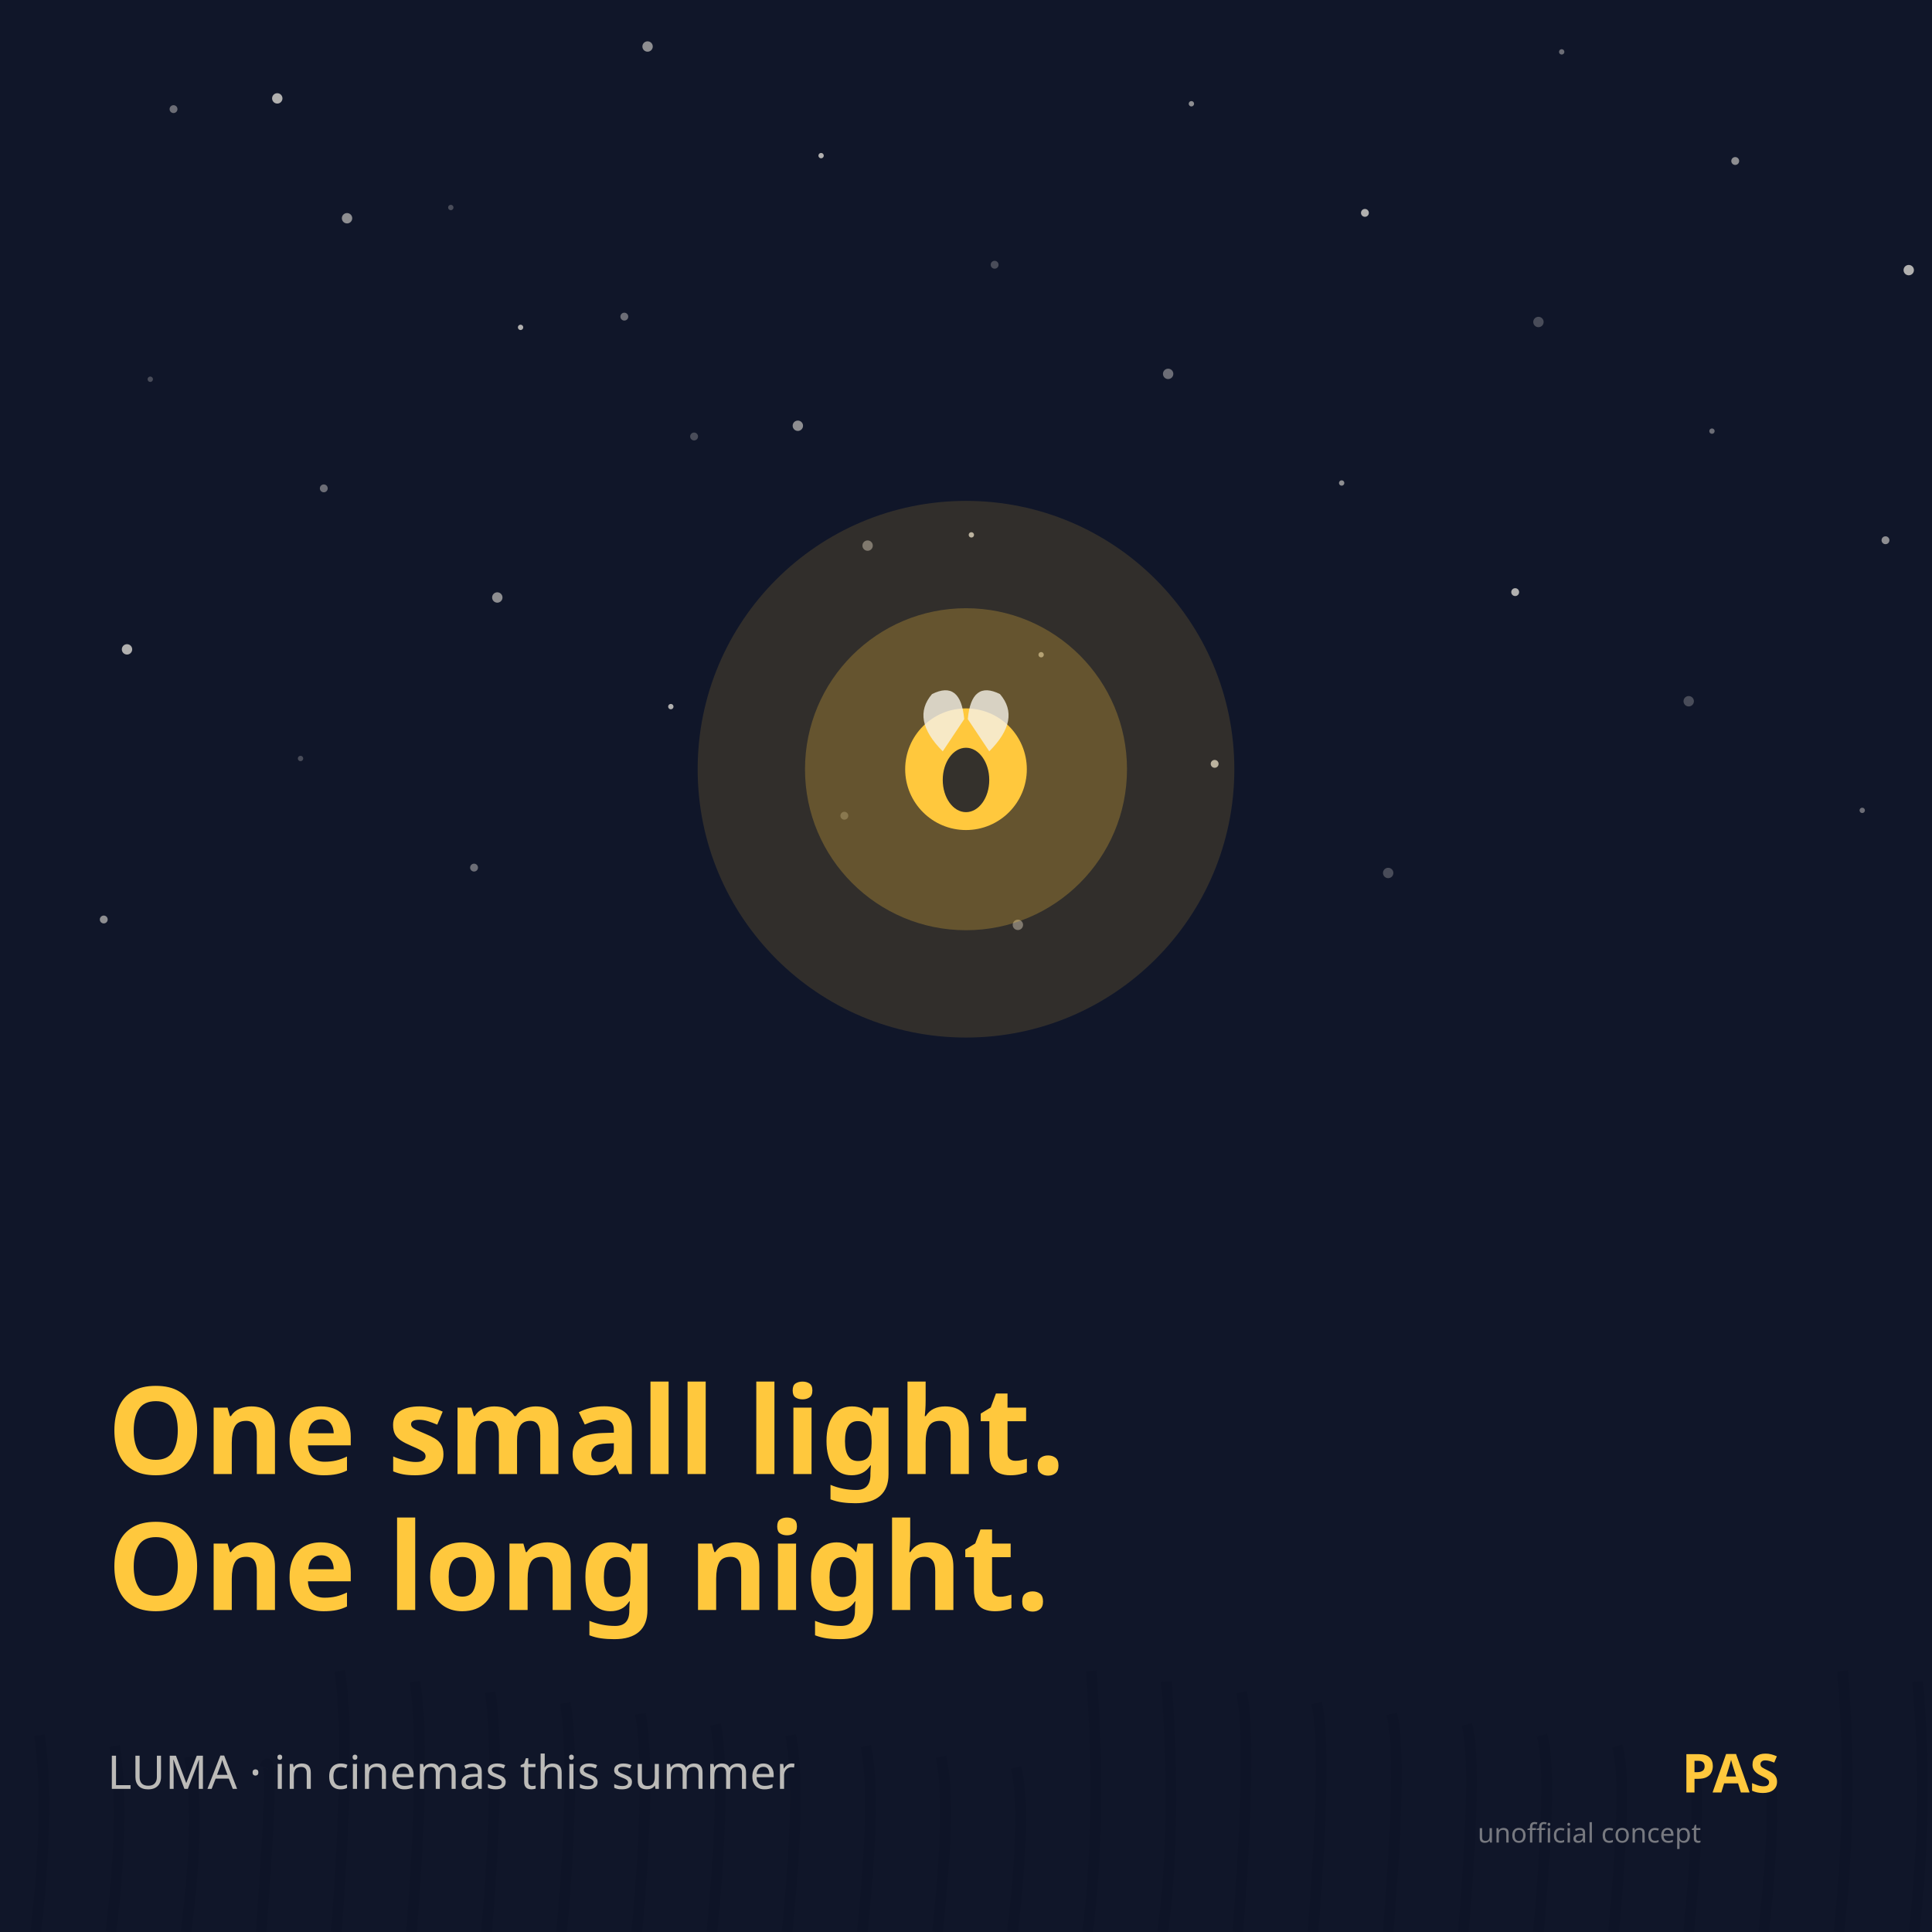
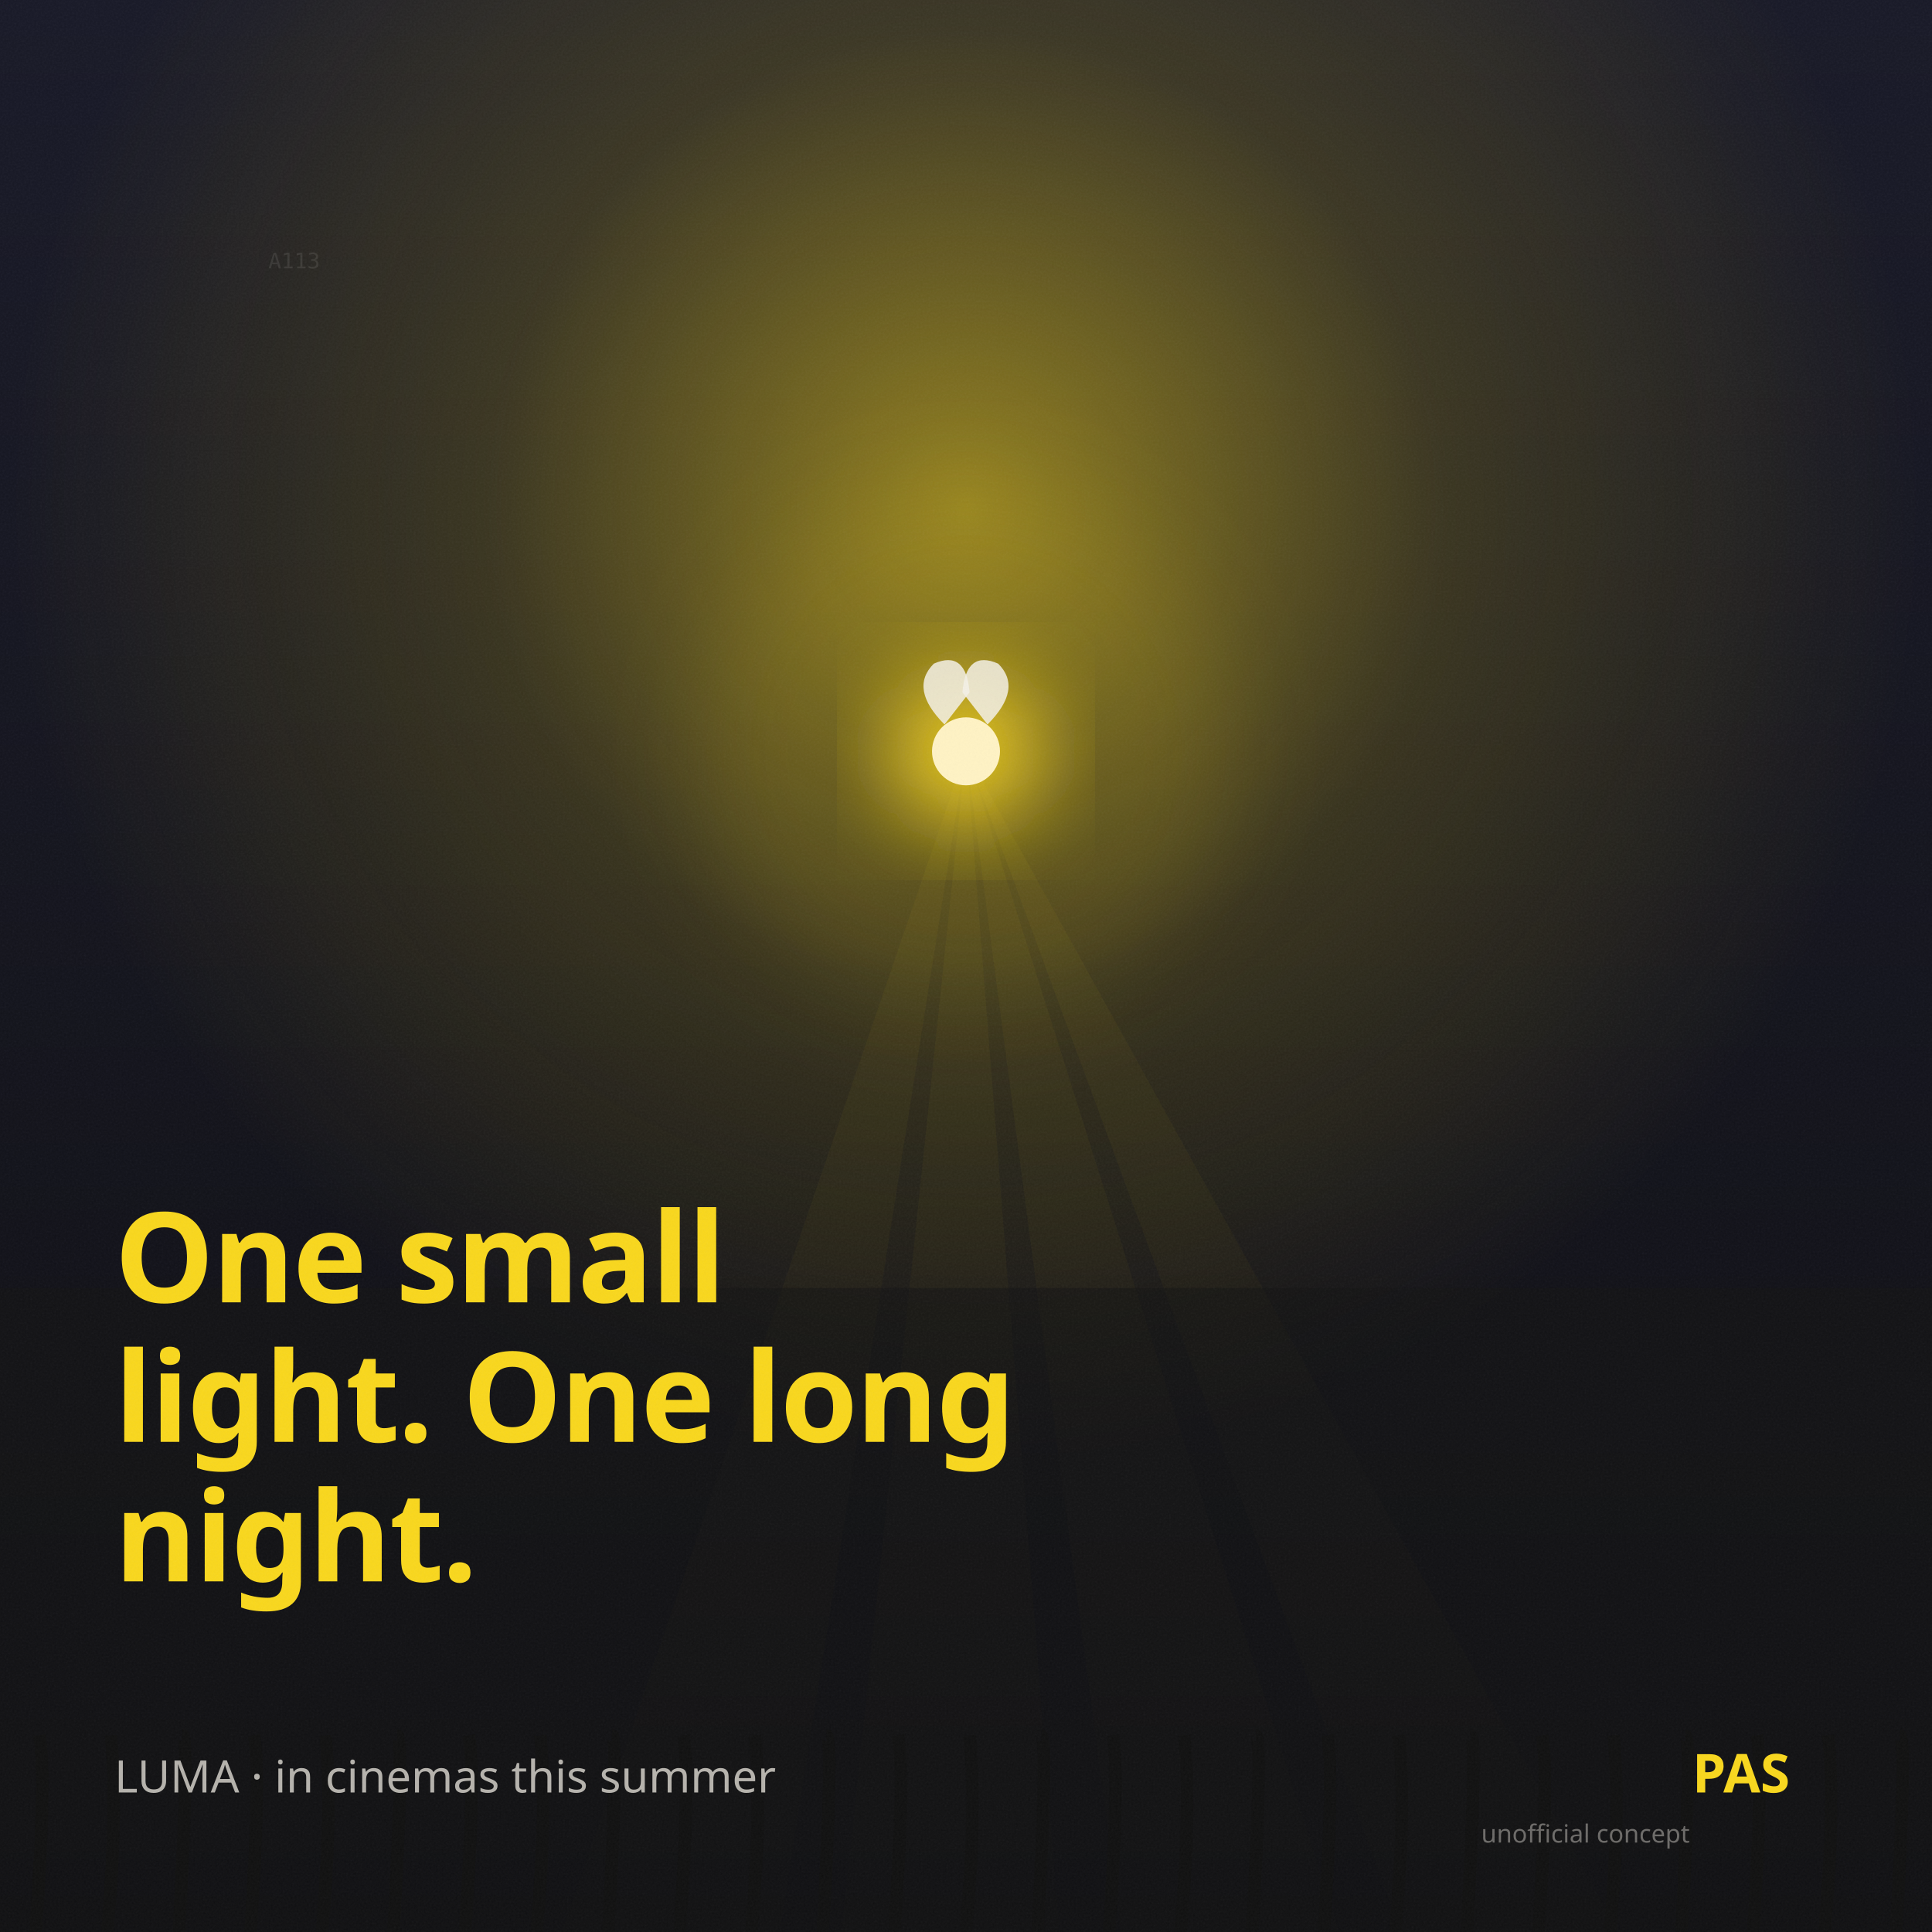
- <svg xmlns="http://www.w3.org/2000/svg" viewBox="0 0 1080 1080" font-family="Fredoka, Trebuchet MS, sans-serif">
-   <rect width="1080" height="1080" fill="#101629" />
-   <circle cx="97" cy="61" r="2.2" fill="#F5F1E8" opacity="0.4" />
-   <circle cx="194" cy="122" r="2.9" fill="#F5F1E8" opacity="0.55" />
-   <circle cx="291" cy="183" r="1.5" fill="#F5F1E8" opacity="0.7" />
-   <circle cx="388" cy="244" r="2.2" fill="#F5F1E8" opacity="0.25" />
-   <circle cx="485" cy="305" r="2.9" fill="#F5F1E8" opacity="0.4" />
-   <circle cx="582" cy="366" r="1.5" fill="#F5F1E8" opacity="0.55" />
-   <circle cx="679" cy="427" r="2.2" fill="#F5F1E8" opacity="0.7" />
-   <circle cx="776" cy="488" r="2.9" fill="#F5F1E8" opacity="0.25" />
-   <circle cx="873" cy="29" r="1.5" fill="#F5F1E8" opacity="0.4" />
-   <circle cx="970" cy="90" r="2.2" fill="#F5F1E8" opacity="0.55" />
-   <circle cx="1067" cy="151" r="2.9" fill="#F5F1E8" opacity="0.7" />
-   <circle cx="84" cy="212" r="1.5" fill="#F5F1E8" opacity="0.25" />
-   <circle cx="181" cy="273" r="2.2" fill="#F5F1E8" opacity="0.4" />
-   <circle cx="278" cy="334" r="2.9" fill="#F5F1E8" opacity="0.55" />
-   <circle cx="375" cy="395" r="1.5" fill="#F5F1E8" opacity="0.7" />
-   <circle cx="472" cy="456" r="2.2" fill="#F5F1E8" opacity="0.25" />
-   <circle cx="569" cy="517" r="2.9" fill="#F5F1E8" opacity="0.4" />
-   <circle cx="666" cy="58" r="1.5" fill="#F5F1E8" opacity="0.55" />
-   <circle cx="763" cy="119" r="2.2" fill="#F5F1E8" opacity="0.7" />
-   <circle cx="860" cy="180" r="2.9" fill="#F5F1E8" opacity="0.25" />
-   <circle cx="957" cy="241" r="1.5" fill="#F5F1E8" opacity="0.4" />
-   <circle cx="1054" cy="302" r="2.2" fill="#F5F1E8" opacity="0.55" />
-   <circle cx="71" cy="363" r="2.9" fill="#F5F1E8" opacity="0.7" />
-   <circle cx="168" cy="424" r="1.5" fill="#F5F1E8" opacity="0.25" />
-   <circle cx="265" cy="485" r="2.2" fill="#F5F1E8" opacity="0.4" />
-   <circle cx="362" cy="26" r="2.9" fill="#F5F1E8" opacity="0.55" />
-   <circle cx="459" cy="87" r="1.5" fill="#F5F1E8" opacity="0.7" />
-   <circle cx="556" cy="148" r="2.2" fill="#F5F1E8" opacity="0.25" />
-   <circle cx="653" cy="209" r="2.9" fill="#F5F1E8" opacity="0.4" />
-   <circle cx="750" cy="270" r="1.5" fill="#F5F1E8" opacity="0.55" />
-   <circle cx="847" cy="331" r="2.2" fill="#F5F1E8" opacity="0.7" />
-   <circle cx="944" cy="392" r="2.9" fill="#F5F1E8" opacity="0.25" />
-   <circle cx="1041" cy="453" r="1.5" fill="#F5F1E8" opacity="0.4" />
-   <circle cx="58" cy="514" r="2.2" fill="#F5F1E8" opacity="0.55" />
-   <circle cx="155" cy="55" r="2.9" fill="#F5F1E8" opacity="0.7" />
-   <circle cx="252" cy="116" r="1.5" fill="#F5F1E8" opacity="0.25" />
-   <circle cx="349" cy="177" r="2.2" fill="#F5F1E8" opacity="0.4" />
-   <circle cx="446" cy="238" r="2.9" fill="#F5F1E8" opacity="0.55" />
-   <circle cx="543" cy="299" r="1.5" fill="#F5F1E8" opacity="0.7" />
-   <circle cx="540" cy="430" r="150" fill="#FFC83D" opacity="0.14" />
-   <circle cx="540" cy="430" r="90" fill="#FFC83D" opacity="0.25" />
-   <circle cx="540" cy="430" r="34" fill="#FFC83D" />
-   <ellipse cx="540" cy="436" rx="13" ry="18" fill="#101629" opacity="0.85" />
-   <path d="M527 420 q -18 -18 -6 -32 q 16 -8 18 14 z" fill="#F5F1E8" opacity="0.8" />
-   <path d="M553 420 q 18 -18 6 -32 q -16 -8 -18 14 z" fill="#F5F1E8" opacity="0.8" />
-   <path d="M20 1080 q 8 -70 2 -110" stroke="#0B102040" stroke-width="6" fill="none" stroke-opacity="0.9" />
-   <path d="M62 1080 q 8 -66 2 -104" stroke="#0B102040" stroke-width="6" fill="none" stroke-opacity="0.9" />
-   <path d="M104 1080 q 8 -62 2 -98" stroke="#0B102040" stroke-width="6" fill="none" stroke-opacity="0.9" />
-   <path d="M146 1080 q 8 -108 2 -92" stroke="#0B102040" stroke-width="6" fill="none" stroke-opacity="0.9" />
-   <path d="M188 1080 q 8 -104 2 -146" stroke="#0B102040" stroke-width="6" fill="none" stroke-opacity="0.9" />
-   <path d="M230 1080 q 8 -100 2 -140" stroke="#0B102040" stroke-width="6" fill="none" stroke-opacity="0.9" />
-   <path d="M272 1080 q 8 -96 2 -134" stroke="#0B102040" stroke-width="6" fill="none" stroke-opacity="0.9" />
-   <path d="M314 1080 q 8 -92 2 -128" stroke="#0B102040" stroke-width="6" fill="none" stroke-opacity="0.9" />
-   <path d="M356 1080 q 8 -88 2 -122" stroke="#0B102040" stroke-width="6" fill="none" stroke-opacity="0.9" />
-   <path d="M398 1080 q 8 -84 2 -116" stroke="#0B102040" stroke-width="6" fill="none" stroke-opacity="0.9" />
-   <path d="M440 1080 q 8 -80 2 -110" stroke="#0B102040" stroke-width="6" fill="none" stroke-opacity="0.9" />
-   <path d="M482 1080 q 8 -76 2 -104" stroke="#0B102040" stroke-width="6" fill="none" stroke-opacity="0.9" />
-   <path d="M524 1080 q 8 -72 2 -98" stroke="#0B102040" stroke-width="6" fill="none" stroke-opacity="0.9" />
-   <path d="M566 1080 q 8 -68 2 -92" stroke="#0B102040" stroke-width="6" fill="none" stroke-opacity="0.9" />
-   <path d="M608 1080 q 8 -64 2 -146" stroke="#0B102040" stroke-width="6" fill="none" stroke-opacity="0.9" />
-   <path d="M650 1080 q 8 -60 2 -140" stroke="#0B102040" stroke-width="6" fill="none" stroke-opacity="0.9" />
-   <path d="M692 1080 q 8 -106 2 -134" stroke="#0B102040" stroke-width="6" fill="none" stroke-opacity="0.9" />
-   <path d="M734 1080 q 8 -102 2 -128" stroke="#0B102040" stroke-width="6" fill="none" stroke-opacity="0.9" />
-   <path d="M776 1080 q 8 -98 2 -122" stroke="#0B102040" stroke-width="6" fill="none" stroke-opacity="0.9" />
-   <path d="M818 1080 q 8 -94 2 -116" stroke="#0B102040" stroke-width="6" fill="none" stroke-opacity="0.9" />
-   <path d="M860 1080 q 8 -90 2 -110" stroke="#0B102040" stroke-width="6" fill="none" stroke-opacity="0.9" />
-   <path d="M902 1080 q 8 -86 2 -104" stroke="#0B102040" stroke-width="6" fill="none" stroke-opacity="0.9" />
-   <path d="M944 1080 q 8 -82 2 -98" stroke="#0B102040" stroke-width="6" fill="none" stroke-opacity="0.9" />
-   <path d="M986 1080 q 8 -78 2 -92" stroke="#0B102040" stroke-width="6" fill="none" stroke-opacity="0.9" />
-   <path d="M1028 1080 q 8 -74 2 -146" stroke="#0B102040" stroke-width="6" fill="none" stroke-opacity="0.9" />
-   <path d="M1070 1080 q 8 -70 2 -140" stroke="#0B102040" stroke-width="6" fill="none" stroke-opacity="0.9" />
-   <text x="60" y="824" font-size="68" font-weight="700" fill="#FFC83D">
-     <tspan x="60" dy="0">One small light.</tspan>
-     <tspan x="60" dy="76">One long night.</tspan>
+ <svg xmlns="http://www.w3.org/2000/svg" viewBox="0 0 1080 1080" font-family="Nunito, Trebuchet MS, sans-serif">
+   <defs>
+     <linearGradient id="atmos" x1="0" y1="0" x2="0" y2="1">
+       <stop offset="0" stop-color="#171826" />
+       <stop offset="1" stop-color="#0C0C10" />
+     </linearGradient>
+     <radialGradient id="key" cx="0.5" cy="0.389" r="0.62">
+       <stop offset="0" stop-color="#F9D71C" stop-opacity="0.55" />
+       <stop offset="0.35" stop-color="#F9D71C" stop-opacity="0.16" />
+       <stop offset="0.7" stop-color="#F9D71C" stop-opacity="0" />
+     </radialGradient>
+     <linearGradient id="ray" x1="0" y1="0" x2="0" y2="1">
+       <stop offset="0" stop-color="#F9D71C" stop-opacity="0.5" />
+       <stop offset="1" stop-color="#F9D71C" stop-opacity="0" />
+     </linearGradient>
+     <filter id="grain">
+       <feTurbulence type="fractalNoise" baseFrequency="0.9" numOctaves="2" stitchTiles="stitch" />
+       <feColorMatrix type="saturate" values="0" />
+     </filter>
+     <filter id="soft" x="-40%" y="-40%" width="180%" height="180%">
+       <feGaussianBlur stdDeviation="26" />
+     </filter>
+   </defs>
+   <rect width="1080" height="1080" fill="url(#atmos)" />
+   <ellipse cx="540" cy="420" rx="620" ry="620" fill="url(#key)" />
+   <g opacity="0.10">
+     <polygon points="540,420 280,1180 420,1180" fill="url(#ray)" />
+     <polygon points="540,420 460,1180 600,1180" fill="url(#ray)" />
+     <polygon points="540,420 640,1180 780,1180" fill="url(#ray)" />
+     <polygon points="540,420 820,1180 960,1180" fill="url(#ray)" />
+   </g>
+   <circle cx="540" cy="420" r="150" fill="#F9D71C" opacity="0.10" filter="url(#soft)" />
+   <circle cx="540" cy="420" r="40" fill="#F9D71C" filter="url(#soft)" />
+   <circle cx="540" cy="420" r="19" fill="#FFF3C4" />
+   <path d="M528 405 q -20 -20 -6 -34 q 18 -8 20 16 z" fill="#F5F1E8" opacity="0.85" />
+   <path d="M552 405 q 20 -20 6 -34 q -18 -8 -20 16 z" fill="#F5F1E8" opacity="0.85" />
+   <path d="M20 1080 q 6 -90 2 -110" stroke="#0A0A0B" stroke-width="7" fill="none" />
+   <path d="M60 1080 q 6 -70 2 -110" stroke="#0A0A0B" stroke-width="7" fill="none" />
+   <path d="M100 1080 q 6 -110 2 -110" stroke="#0A0A0B" stroke-width="7" fill="none" />
+   <path d="M140 1080 q 6 -90 2 -110" stroke="#0A0A0B" stroke-width="7" fill="none" />
+   <path d="M180 1080 q 6 -70 2 -110" stroke="#0A0A0B" stroke-width="7" fill="none" />
+   <path d="M220 1080 q 6 -110 2 -110" stroke="#0A0A0B" stroke-width="7" fill="none" />
+   <path d="M260 1080 q 6 -90 2 -110" stroke="#0A0A0B" stroke-width="7" fill="none" />
+   <path d="M300 1080 q 6 -70 2 -110" stroke="#0A0A0B" stroke-width="7" fill="none" />
+   <path d="M340 1080 q 6 -110 2 -110" stroke="#0A0A0B" stroke-width="7" fill="none" />
+   <path d="M380 1080 q 6 -90 2 -110" stroke="#0A0A0B" stroke-width="7" fill="none" />
+   <path d="M420 1080 q 6 -70 2 -110" stroke="#0A0A0B" stroke-width="7" fill="none" />
+   <path d="M460 1080 q 6 -110 2 -110" stroke="#0A0A0B" stroke-width="7" fill="none" />
+   <path d="M500 1080 q 6 -90 2 -110" stroke="#0A0A0B" stroke-width="7" fill="none" />
+   <path d="M540 1080 q 6 -70 2 -110" stroke="#0A0A0B" stroke-width="7" fill="none" />
+   <path d="M580 1080 q 6 -110 2 -110" stroke="#0A0A0B" stroke-width="7" fill="none" />
+   <path d="M620 1080 q 6 -90 2 -110" stroke="#0A0A0B" stroke-width="7" fill="none" />
+   <path d="M660 1080 q 6 -70 2 -110" stroke="#0A0A0B" stroke-width="7" fill="none" />
+   <path d="M700 1080 q 6 -110 2 -110" stroke="#0A0A0B" stroke-width="7" fill="none" />
+   <path d="M740 1080 q 6 -90 2 -110" stroke="#0A0A0B" stroke-width="7" fill="none" />
+   <path d="M780 1080 q 6 -70 2 -110" stroke="#0A0A0B" stroke-width="7" fill="none" />
+   <path d="M820 1080 q 6 -110 2 -110" stroke="#0A0A0B" stroke-width="7" fill="none" />
+   <path d="M860 1080 q 6 -90 2 -110" stroke="#0A0A0B" stroke-width="7" fill="none" />
+   <path d="M900 1080 q 6 -70 2 -110" stroke="#0A0A0B" stroke-width="7" fill="none" />
+   <path d="M940 1080 q 6 -110 2 -110" stroke="#0A0A0B" stroke-width="7" fill="none" />
+   <path d="M980 1080 q 6 -90 2 -110" stroke="#0A0A0B" stroke-width="7" fill="none" />
+   <path d="M1020 1080 q 6 -70 2 -110" stroke="#0A0A0B" stroke-width="7" fill="none" />
+   <path d="M1060 1080 q 6 -110 2 -110" stroke="#0A0A0B" stroke-width="7" fill="none" />
+   <rect x="0" y="720" width="1080" height="360" fill="#121212" opacity="0.55" />
+   <text x="64" y="728" font-size="70" font-weight="800" letter-spacing="-1" fill="#F9D71C">
+     <tspan x="64" dy="0">One small</tspan>
+     <tspan x="64" dy="78">light. One long</tspan>
+     <tspan x="64" dy="78">night.</tspan>
  </text>
-   <text x="60" y="1000" font-size="26" fill="#F5F1E8" opacity="0.75">LUMA · in cinemas this summer</text>
-   <text x="940" y="1002" font-size="30" font-weight="700" fill="#FFC83D">PAS</text>
-   <text x="826" y="1030" font-size="15" fill="#F5F1E8" opacity="0.45">unofficial concept</text>
+   <text x="64" y="1002" font-size="25" fill="#F5F1E8" opacity="0.72">LUMA · in cinemas this summer</text>
+   <text x="946" y="1002" font-size="30" font-weight="800" fill="#F9D71C">PAS</text>
+   <text x="828" y="1030" font-size="14" fill="#F5F1E8" opacity="0.4">unofficial concept</text>
+   <text x="150" y="150" font-size="12" fill="#F5F1E8" opacity="0.10" font-family="monospace">A113</text>
+   <rect width="1080" height="1080" filter="url(#grain)" opacity="0.06" />
</svg>
